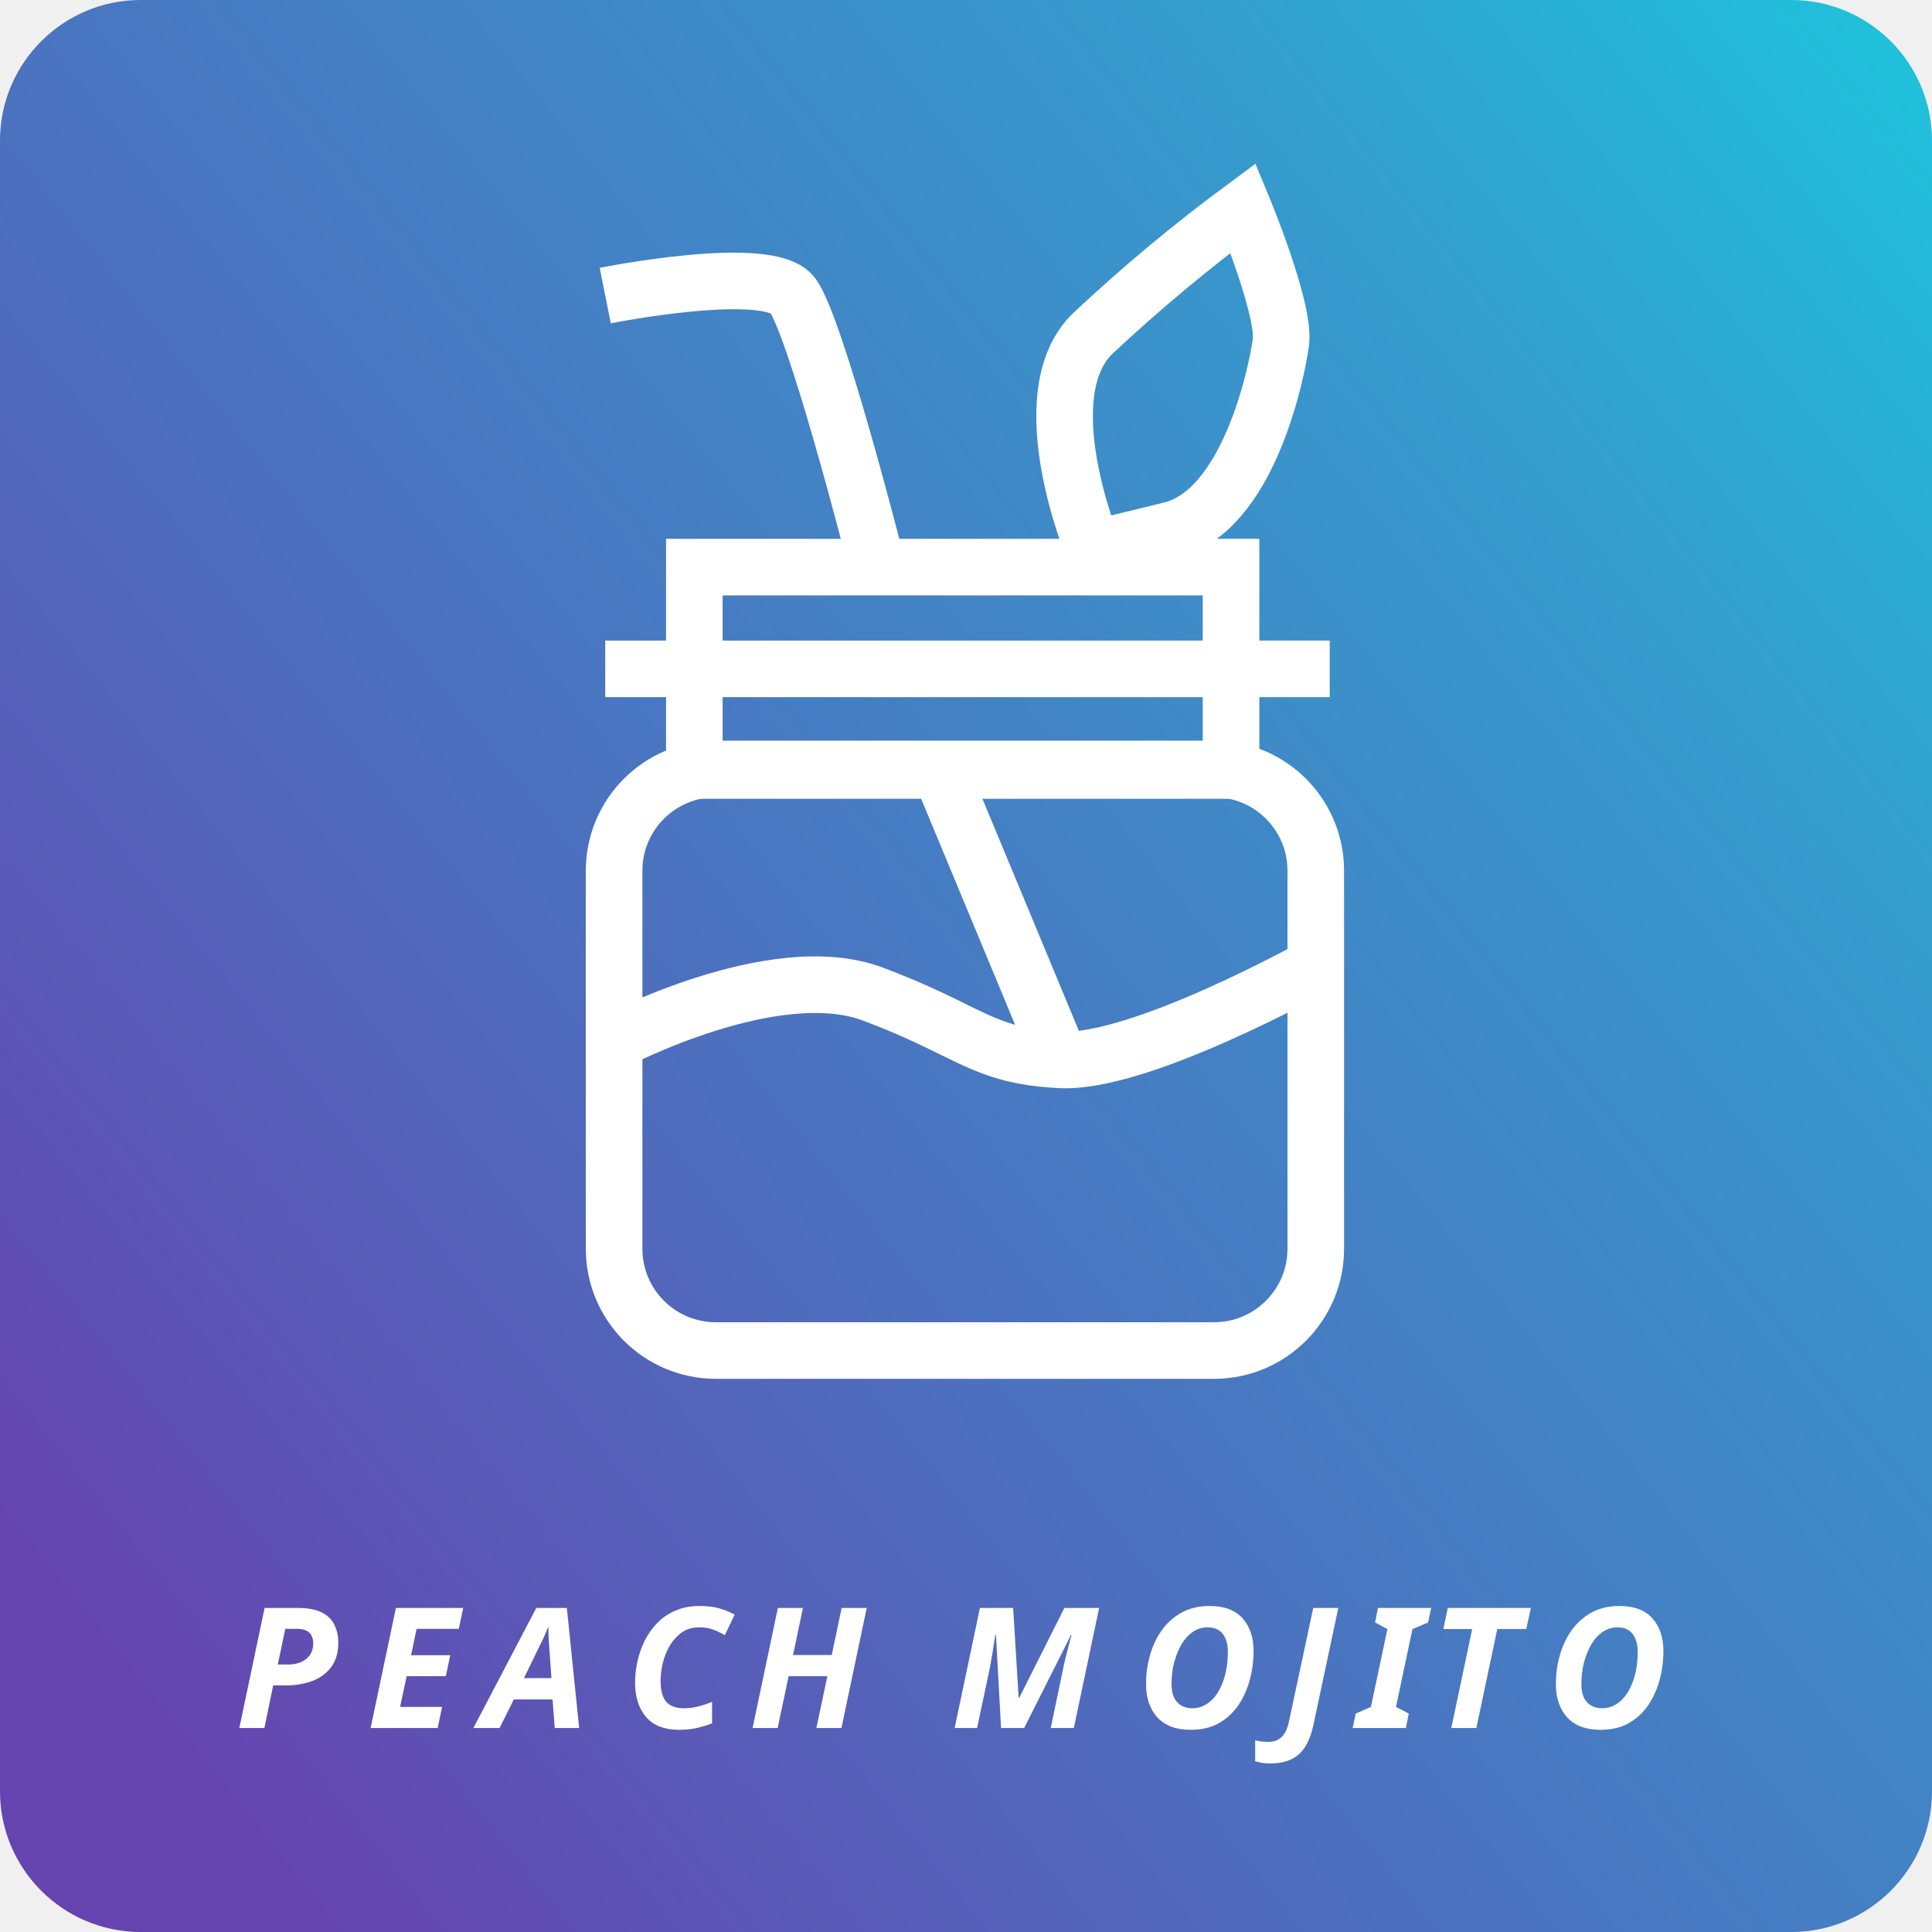
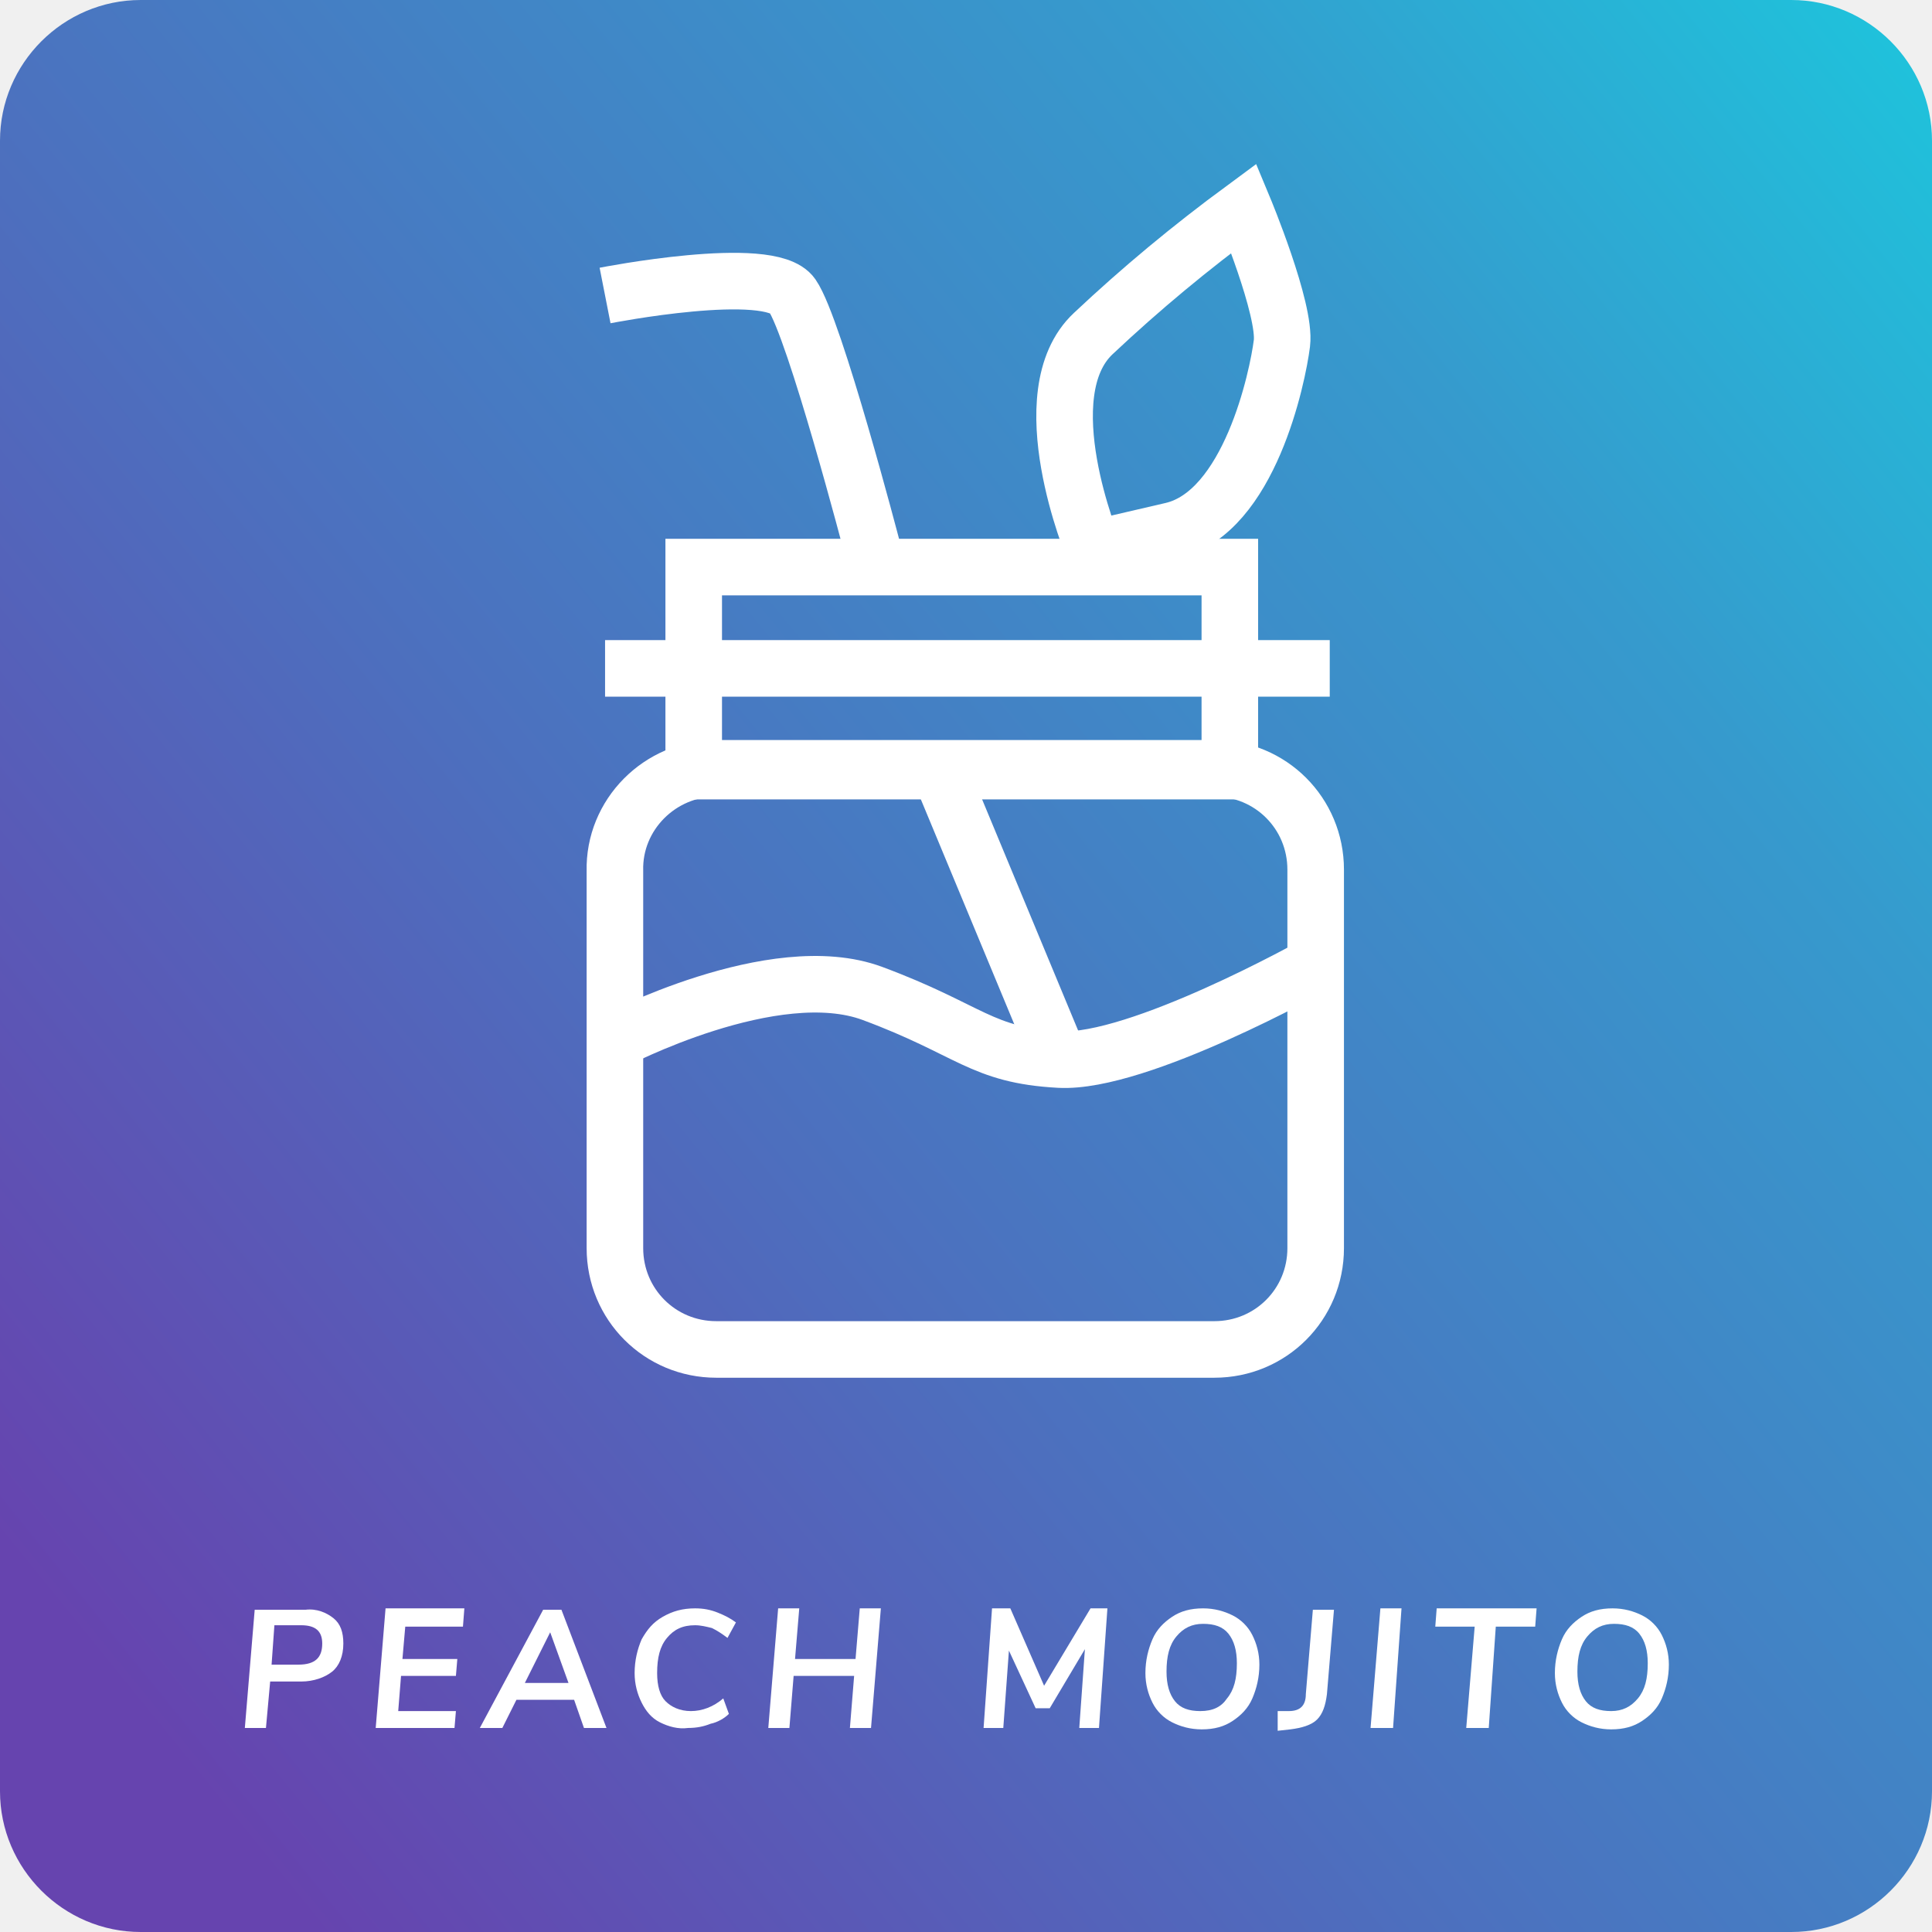
- <svg xmlns="http://www.w3.org/2000/svg" viewBox="0 0 137.26 137.26">
-   <defs>
-     <style>.cls-1{fill:url(#linear-gradient);}.cls-2{font-size:11.96px;fill:#fff;font-family:NunitoSans-BoldItalic, Nunito Sans;font-weight:700;font-style:italic;letter-spacing:0.12em;}.cls-3{letter-spacing:0.11em;}.cls-4{letter-spacing:0.1em;}.cls-5{letter-spacing:0.09em;}.cls-6{letter-spacing:0.12em;}.cls-7{letter-spacing:0.08em;}.cls-8{fill:none;stroke:#fff;stroke-miterlimit:10;stroke-width:4.02px;}</style>
-     <linearGradient id="linear-gradient" x1="-2144.21" y1="610.5" x2="-2145.21" y2="609.7" gradientTransform="matrix(137.26, 0, 0, -137.26, 294457.71, 83805.67)" gradientUnits="userSpaceOnUse">
-       <stop offset="0" stop-color="#1ec4dc" />
-       <stop offset="0.25" stop-color="#369acd" />
-       <stop offset="0.65" stop-color="#4d6fbe" />
-       <stop offset="1" stop-color="#6644af" />
+ <svg xmlns="http://www.w3.org/2000/svg" version="1.1" id="Layer_1" x="0px" y="0px" viewBox="0 0 137.3 137.3" style="enable-background:new 0 0 137.3 137.3;" xml:space="preserve">
+   <style type="text/css">
+ 	.st0{fill:url(#SVGID_1_);}
+ 	.st1{fill:#FFFFFF;}
+ 	.st2{fill:none;stroke:#FFFFFF;stroke-width:4.02;stroke-miterlimit:10;}
+ </style>
+   <g>
+     <linearGradient id="SVGID_1_" gradientUnits="userSpaceOnUse" x1="0" y1="137.26" x2="1" y2="137.26" gradientTransform="matrix(-137.26 109.8063 109.8063 137.26 -14928.39 -18831.672)">
+       <stop offset="0" style="stop-color:#1EC4DC" />
+       <stop offset="0.25" style="stop-color:#369ACD" />
+       <stop offset="0.65" style="stop-color:#4D6FBE" />
+       <stop offset="1" style="stop-color:#6644AF" />
    </linearGradient>
-   </defs>
-   <g id="Layer_2" data-name="Layer 2">
-     <g id="peach-mojito">
-       <rect id="Box" class="cls-1" width="137.26" height="137.26" rx="10" ry="10" />
-       <g id="Text">
-         <text class="cls-2" transform="translate(16.69 122.77)">P<tspan class="cls-3" x="9.33" y="0">E</tspan>
-           <tspan class="cls-4" x="17.66" y="0">A</tspan>
-           <tspan x="27.71" y="0">CH M</tspan>
-           <tspan class="cls-5" x="64.01" y="0">O</tspan>
-           <tspan class="cls-6" x="74.36" y="0">JI</tspan>
-           <tspan class="cls-7" x="84.87" y="0">T</tspan>
-           <tspan class="cls-6" x="93.13" y="0">O</tspan>
-         </text>
-       </g>
-       <g id="Icon">
-         <rect class="cls-8" x="43.63" y="54.63" width="49.85" height="41.32" rx="7.23" ry="7.23" />
-         <rect class="cls-8" x="49.33" y="40.29" width="38.13" height="14.45" />
-         <line class="cls-8" x1="43" y1="47.52" x2="94.47" y2="47.52" />
-         <path class="cls-8" d="M43.63,74S55,68,62,70.62,69.67,75,75.33,75.3s18.14-6.67,18.14-6.67" />
-         <path class="cls-8" d="M43,21s11.67-2.34,13.33,0S62,39,62,39" />
-         <path class="cls-8" d="M77.67,39s-4.58-11,0-15.34a119.69,119.69,0,0,1,10.65-8.88s3,7.22,2.68,9.55-2.35,12-7.84,13.33Z" />
-         <line class="cls-8" x1="66.74" y1="54.63" x2="75.33" y2="75.3" />
-       </g>
-     </g>
+     <path class="st0" d="M10,0h117.3c5.5,0,10,4.5,10,10v117.3c0,5.5-4.5,10-10,10H10c-5.5,0-10-4.5-10-10V10C0,4.5,4.5,0,10,0z" />
+     <path class="st1" d="M23.7,115c0.5,0.4,0.7,1,0.7,1.8c0,0.9-0.3,1.6-0.8,2s-1.3,0.7-2.2,0.7h-2.2l-0.3,3.3h-1.5l0.7-8.4h3.6   C22.5,114.3,23.2,114.6,23.7,115z M22.9,116.8c0-0.9-0.5-1.3-1.5-1.3h-1.9l-0.2,2.8h1.9C22.4,118.3,22.9,117.8,22.9,116.8z" />
+     <polygon class="st1" points="32.9,115.6 28.8,115.6 28.6,117.9 32.5,117.9 32.4,119.1 28.5,119.1 28.3,121.6 32.4,121.6    32.3,122.8 26.7,122.8 27.4,114.3 33,114.3  " />
+     <path class="st1" d="M41.5,122.8l-0.7-2h-4.1l-1,2h-1.6l4.5-8.4h1.3l3.2,8.4H41.5z M37.3,119.6h3.1l-1.3-3.6L37.3,119.6z" />
+     <path class="st1" d="M46.9,122.4c-0.6-0.3-1-0.8-1.3-1.4s-0.5-1.3-0.5-2.1c0-0.9,0.2-1.7,0.5-2.4c0.4-0.7,0.8-1.2,1.5-1.6   s1.4-0.6,2.3-0.6c0.6,0,1.1,0.1,1.6,0.3s0.9,0.4,1.3,0.7l-0.6,1.1c-0.4-0.3-0.7-0.5-1.1-0.7c-0.4-0.1-0.8-0.2-1.2-0.2   c-0.9,0-1.5,0.3-2,0.9c-0.5,0.6-0.7,1.4-0.7,2.5c0,0.9,0.2,1.6,0.6,2s1,0.7,1.8,0.7c0.8,0,1.6-0.3,2.3-0.9l0.4,1.1   c-0.3,0.3-0.8,0.6-1.3,0.7c-0.5,0.2-1,0.3-1.6,0.3C48.2,122.9,47.5,122.7,46.9,122.4z" />
+     <polygon class="st1" points="61.1,114.3 62.6,114.3 61.9,122.8 60.4,122.8 60.7,119.1 56.4,119.1 56.1,122.8 54.6,122.8    55.3,114.3 56.8,114.3 56.5,117.9 60.8,117.9  " />
+     <polygon class="st1" points="77.5,114.3 78.7,114.3 78.1,122.8 76.7,122.8 77.1,117.2 74.6,121.4 73.6,121.4 71.7,117.3    71.3,122.8 69.9,122.8 70.5,114.3 71.8,114.3 74.2,119.8  " />
+     <path class="st1" d="M83.3,122.4c-0.6-0.3-1.1-0.8-1.4-1.4c-0.3-0.6-0.5-1.3-0.5-2.1c0-0.9,0.2-1.7,0.5-2.4   c0.3-0.7,0.8-1.2,1.4-1.6s1.3-0.6,2.2-0.6c0.8,0,1.5,0.2,2.1,0.5s1.1,0.8,1.4,1.4c0.3,0.6,0.5,1.3,0.5,2.1c0,0.9-0.2,1.7-0.5,2.4   c-0.3,0.7-0.8,1.2-1.4,1.6s-1.3,0.6-2.2,0.6C84.6,122.9,83.9,122.7,83.3,122.4z M87.2,120.7c0.5-0.6,0.7-1.4,0.7-2.5   c0-0.9-0.2-1.6-0.6-2.1s-1-0.7-1.8-0.7c-0.8,0-1.4,0.3-1.9,0.9s-0.7,1.4-0.7,2.5c0,0.9,0.2,1.6,0.6,2.1c0.4,0.5,1,0.7,1.8,0.7   C86.2,121.6,86.8,121.3,87.2,120.7z" />
+     <path class="st1" d="M90.8,121.6l0.8,0c0.4,0,0.7-0.1,0.9-0.3c0.2-0.2,0.3-0.5,0.3-0.9l0.5-6h1.5l-0.5,6c-0.1,0.8-0.3,1.4-0.7,1.8   c-0.4,0.4-1.1,0.6-1.9,0.7l-0.9,0.1L90.8,121.6z" />
+     <polygon class="st1" points="97.4,122.8 98.1,114.3 99.6,114.3 99,122.8  " />
+     <polygon class="st1" points="104.2,122.8 104.8,115.6 102,115.6 102.1,114.3 109.2,114.3 109.1,115.6 106.3,115.6 105.8,122.8  " />
+     <path class="st1" d="M112.4,122.4c-0.6-0.3-1.1-0.8-1.4-1.4c-0.3-0.6-0.5-1.3-0.5-2.1c0-0.9,0.2-1.7,0.5-2.4   c0.3-0.7,0.8-1.2,1.4-1.6s1.3-0.6,2.2-0.6c0.8,0,1.5,0.2,2.1,0.5s1.1,0.8,1.4,1.4c0.3,0.6,0.5,1.3,0.5,2.1c0,0.9-0.2,1.7-0.5,2.4   c-0.3,0.7-0.8,1.2-1.4,1.6s-1.3,0.6-2.2,0.6C113.7,122.9,113,122.7,112.4,122.4z M116.4,120.7c0.5-0.6,0.7-1.4,0.7-2.5   c0-0.9-0.2-1.6-0.6-2.1s-1-0.7-1.8-0.7c-0.8,0-1.4,0.3-1.9,0.9s-0.7,1.4-0.7,2.5c0,0.9,0.2,1.6,0.6,2.1c0.4,0.5,1,0.7,1.8,0.7   C115.3,121.6,115.9,121.3,116.4,120.7z" />
+     <path class="st2" d="M50.9,54.6h35.4c4,0,7.2,3.2,7.2,7.2v26.9c0,4-3.2,7.2-7.2,7.2H50.9c-4,0-7.2-3.2-7.2-7.2V61.9   C43.6,57.9,46.9,54.6,50.9,54.6z" />
+     <rect x="49.3" y="40.3" class="st2" width="38.1" height="14.5" />
+     <line class="st2" x1="43" y1="47.5" x2="94.5" y2="47.5" />
+     <path class="st2" d="M43.6,74c0,0,11.4-6,18.4-3.4s7.7,4.4,13.3,4.7s18.1-6.7,18.1-6.7" />
+     <path class="st2" d="M43,21c0,0,11.7-2.3,13.3,0S62,39,62,39" />
+     <path class="st2" d="M77.7,39c0,0-4.6-11,0-15.3c3.4-3.2,6.9-6.1,10.7-8.9c0,0,3,7.2,2.7,9.6s-2.3,12-7.8,13.3L77.7,39z" />
+     <line class="st2" x1="66.7" y1="54.6" x2="75.3" y2="75.3" />
  </g>
</svg>
